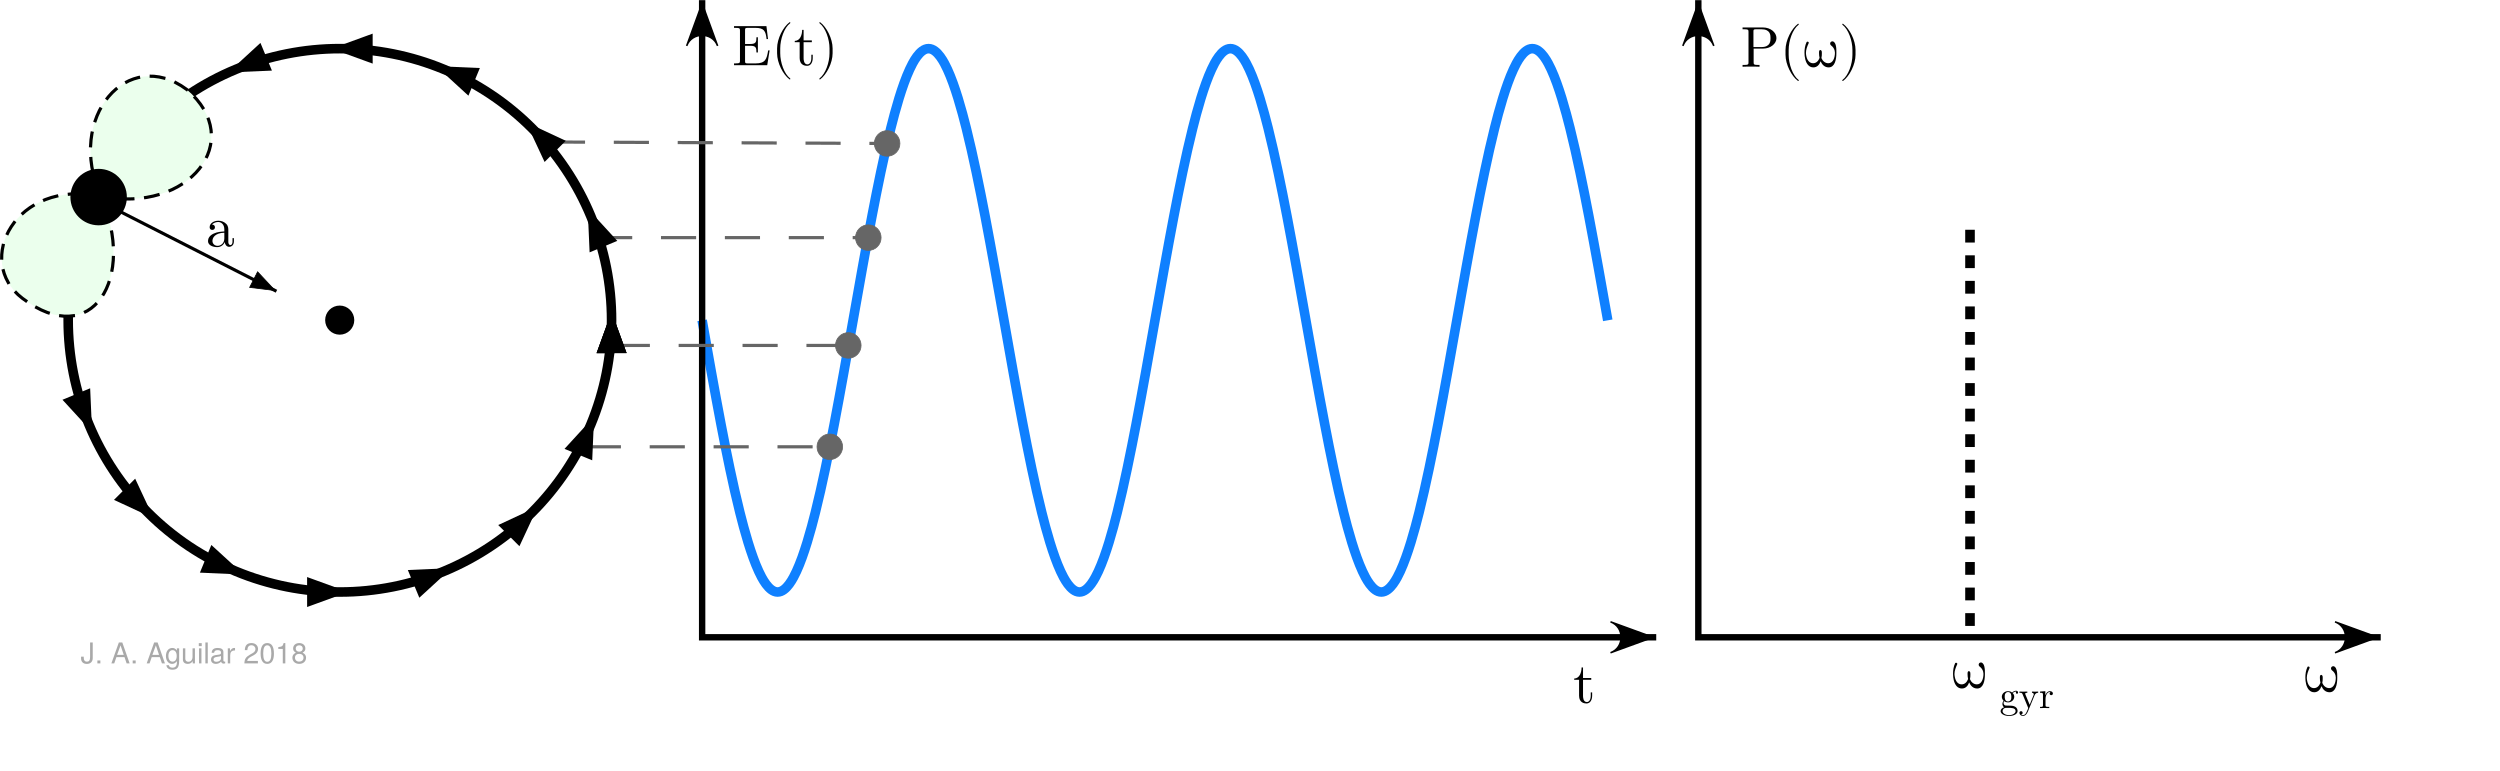
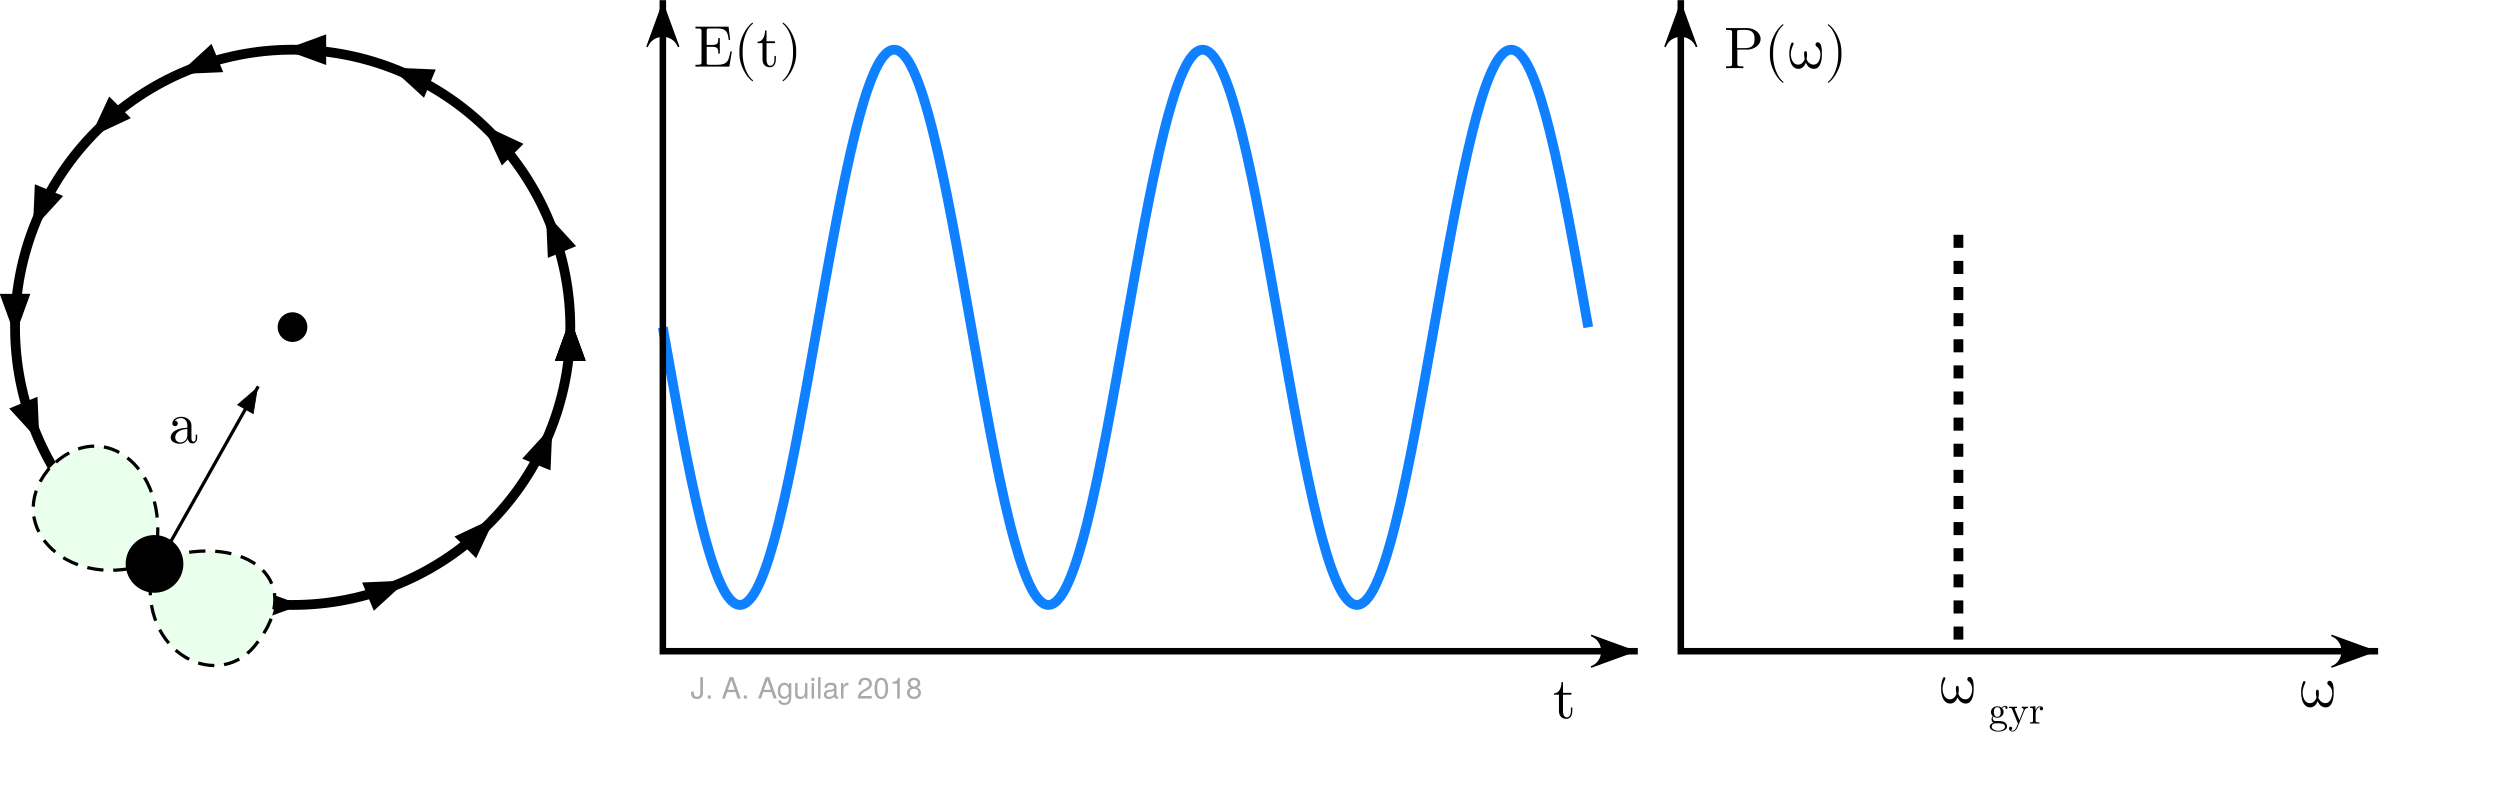
- <svg xmlns="http://www.w3.org/2000/svg" version="1.1" width="782.512" height="241.178" viewBox="0, 0, 782.512, 241.178" preserveAspectRatio="none" id="svg2">
-   <defs id="defs_B58D677A">
+ <svg xmlns="http://www.w3.org/2000/svg" version="1.1" width="765.775" height="247.487" viewBox="0, 0, 765.775, 247.487" preserveAspectRatio="none" id="svg2">
+   <defs id="defs_133D73B9">
    <marker orient="auto" refX="0.0" refY="0.0" id="583FA61A_start_arrow" style="overflow:visible" markerUnits="userSpaceOnUse">
      <path id="583FA61A_start_arrow_path" style="fill:#000000;fill-opacity:1;stroke:#000000;stroke-opacity:1;fill-rule:nonzero;stroke-linecap:square;stroke-linejoin:miter;stroke-width:0.5;stroke-miterlimit:10" d="M0,0 L13.318,-4.848 C8.878,-3.231 8.878,3.231 13.318,4.848 z" />
    </marker>
    <marker orient="auto" refX="0.0" refY="0.0" id="583FA61A_end_arrow" style="overflow:visible" markerUnits="userSpaceOnUse">
      <path id="583FA61A_end_arrow_path" style="fill:#000000;fill-opacity:1;stroke:#000000;stroke-opacity:1;fill-rule:nonzero;stroke-linecap:square;stroke-linejoin:miter;stroke-width:0.5;stroke-miterlimit:10" d="M0,0 L-13.318,4.848 C-8.878,3.231 -8.878,-3.231 -13.318,-4.848 z" />
    </marker>
    <marker orient="auto" refX="0.0" refY="0.0" id="4B6B9F2A_end_arrow" style="overflow:visible" markerUnits="userSpaceOnUse">
      <path id="4B6B9F2A_end_arrow_path" style="fill:#000000;fill-opacity:1;stroke:#000000;stroke-opacity:1;fill-rule:nonzero;stroke-linecap:square;stroke-linejoin:miter;stroke-width:0.25;stroke-miterlimit:10" d="M0,0 L-7.518,2.736 L-7.518,-2.736 z" />
    </marker>
-     <marker orient="auto" refX="0.0" refY="0.0" id="EE1F9F6A_end_arrow" style="overflow:visible" markerUnits="userSpaceOnUse">
-       <path id="EE1F9F6A_end_arrow_path" style="fill:#666666;fill-opacity:1;stroke:#666666;stroke-opacity:1;fill-rule:nonzero;stroke-linecap:square;stroke-linejoin:miter;stroke-width:0.25;stroke-miterlimit:10" d="M2.828,-2.828 C4.391,-1.266 4.391,1.266 2.828,2.828 C1.266,4.391 -1.266,4.391 -2.828,2.828 C-4.391,1.266 -4.391,-1.266 -2.828,-2.828 C-1.266,-4.391 1.266,-4.391 2.828,-2.828" />
-     </marker>
  </defs>
  <g id="layer_Paper" style="fill:#000000;fill-opacity:1;stroke:#000000;stroke-opacity:1;fill-rule:nonzero;stroke-linecap:square;stroke-linejoin:miter;stroke-width:1;stroke-miterlimit:10">
-     <line style="fill:none;stroke-linecap:butt;stroke-width:3;stroke-dasharray:4,4" id="6976F81A" x1="616.622" y1="71.916" x2="616.622" y2="199.475" />
-     <path style="fill:none;stroke:#0F80FF;stroke-linecap:butt;stroke-width:3" id="4D70A60A" d="M503.236,100.263 C501.373,89.726 499.342,78.229 497.331,67.719 C495.645,58.912 493.601,48.833 491.425,40.131 C490.03,34.554 487.94,26.935 485.52,21.696 C484.602,19.712 482.39,15.223 479.614,15.223 C476.838,15.223 474.626,19.712 473.709,21.696 C471.288,26.935 469.198,34.554 467.803,40.131 C465.627,48.833 463.583,58.912 461.897,67.719 C459.886,78.229 457.855,89.726 455.992,100.263 C454.129,110.8 452.098,122.296 450.086,132.806 C448.401,141.614 446.357,151.693 444.181,160.395 C442.786,165.971 440.696,173.59 438.275,178.829 C437.358,180.814 435.146,185.302 432.37,185.302 C429.594,185.302 427.382,180.814 426.464,178.829 C424.044,173.59 421.954,165.971 420.559,160.395 C418.383,151.693 416.339,141.614 414.653,132.806 C412.642,122.296 410.611,110.8 408.748,100.263 C406.885,89.726 404.854,78.229 402.842,67.719 C401.156,58.912 399.113,48.833 396.937,40.131 C395.542,34.554 393.452,26.935 391.031,21.696 C390.114,19.712 387.902,15.223 385.126,15.223 C382.35,15.223 380.138,19.712 379.22,21.696 C376.8,26.935 374.709,34.554 373.315,40.131 C371.139,48.833 369.095,58.912 367.409,67.719 C365.398,78.229 363.367,89.726 361.504,100.263 C359.64,110.8 357.61,122.296 355.598,132.806 C353.912,141.614 351.869,151.693 349.693,160.395 C348.298,165.971 346.208,173.59 343.787,178.829 C342.87,180.814 340.658,185.302 337.882,185.302 C335.106,185.302 332.893,180.814 331.976,178.829 C329.556,173.59 327.465,165.971 326.071,160.395 C323.894,151.693 321.851,141.614 320.165,132.806 C318.154,122.296 316.123,110.8 314.26,100.263 C312.396,89.726 310.366,78.229 308.354,67.719 C306.668,58.912 304.625,48.833 302.449,40.131 C301.054,34.554 298.964,26.935 296.543,21.696 C295.626,19.712 293.414,15.223 290.638,15.223 C287.862,15.223 285.649,19.712 284.732,21.696 C282.311,26.935 280.221,34.554 278.827,40.131 C276.65,48.833 274.607,58.912 272.921,67.719 C270.91,78.229 268.879,89.726 267.016,100.263 C265.152,110.8 263.122,122.296 261.11,132.806 C259.424,141.614 257.381,151.693 255.205,160.395 C253.81,165.971 251.72,173.59 249.299,178.829 C248.382,180.814 246.17,185.302 243.394,185.302 C240.618,185.302 238.405,180.814 237.488,178.829 C235.067,173.59 232.977,165.971 231.583,160.395 C229.406,151.693 227.363,141.614 225.677,132.806 C223.665,122.296 221.635,110.8 219.772,100.263" />
-     <polyline style="fill:none;stroke-width:2;marker-start:url(#583FA61A_start_arrow);marker-end:url(#583FA61A_end_arrow)" id="583FA61A" points="531.583,1.05 531.583,199.475 744.181,199.475" />
-     <polyline style="fill:none;stroke-width:2;marker-start:url(#583FA61A_start_arrow);marker-end:url(#583FA61A_end_arrow)" id="C953902A" points="219.772,1.05 219.772,199.475 517.409,199.475" />
+     <line style="fill:none;stroke-linecap:butt;stroke-width:3;stroke-dasharray:4,4" id="6976F81A" x1="599.885" y1="71.916" x2="599.885" y2="199.475" />
+     <path style="fill:none;stroke:#0F80FF;stroke-linecap:butt;stroke-width:3" id="4D70A60A" d="M486.5,100.263 C484.636,89.726 482.606,78.229 480.594,67.719 C478.908,58.912 476.865,48.833 474.689,40.131 C473.294,34.554 471.204,26.935 468.783,21.696 C467.866,19.712 465.654,15.223 462.878,15.223 C460.102,15.223 457.889,19.712 456.972,21.696 C454.551,26.935 452.461,34.554 451.067,40.131 C448.89,48.833 446.847,58.912 445.161,67.719 C443.149,78.229 441.119,89.726 439.256,100.263 C437.392,110.8 435.362,122.296 433.35,132.806 C431.664,141.614 429.621,151.693 427.444,160.395 C426.05,165.971 423.96,173.59 421.539,178.829 C420.622,180.814 418.409,185.302 415.633,185.302 C412.857,185.302 410.645,180.814 409.728,178.829 C407.307,173.59 405.217,165.971 403.822,160.395 C401.646,151.693 399.603,141.614 397.917,132.806 C395.905,122.296 393.875,110.8 392.011,100.263 C390.148,89.726 388.117,78.229 386.106,67.719 C384.42,58.912 382.377,48.833 380.2,40.131 C378.806,34.554 376.716,26.935 374.295,21.696 C373.378,19.712 371.165,15.223 368.389,15.223 C365.613,15.223 363.401,19.712 362.484,21.696 C360.063,26.935 357.973,34.554 356.578,40.131 C354.402,48.833 352.359,58.912 350.673,67.719 C348.661,78.229 346.631,89.726 344.767,100.263 C342.904,110.8 340.873,122.296 338.862,132.806 C337.176,141.614 335.133,151.693 332.956,160.395 C331.562,165.971 329.471,173.59 327.051,178.829 C326.134,180.814 323.921,185.302 321.145,185.302 C318.369,185.302 316.157,180.814 315.24,178.829 C312.819,173.59 310.729,165.971 309.334,160.395 C307.158,151.693 305.115,141.614 303.429,132.806 C301.417,122.296 299.387,110.8 297.523,100.263 C295.66,89.726 293.629,78.229 291.618,67.719 C289.932,58.912 287.888,48.833 285.712,40.131 C284.318,34.554 282.227,26.935 279.807,21.696 C278.889,19.712 276.677,15.223 273.901,15.223 C271.125,15.223 268.913,19.712 267.996,21.696 C265.575,26.935 263.485,34.554 262.09,40.131 C259.914,48.833 257.871,58.912 256.185,67.719 C254.173,78.229 252.142,89.726 250.279,100.263 C248.416,110.8 246.385,122.296 244.374,132.806 C242.688,141.614 240.644,151.693 238.468,160.395 C237.074,165.971 234.983,173.59 232.563,178.829 C231.645,180.814 229.433,185.302 226.657,185.302 C223.881,185.302 221.669,180.814 220.752,178.829 C218.331,173.59 216.241,165.971 214.846,160.395 C212.67,151.693 210.626,141.614 208.941,132.806 C206.929,122.296 204.898,110.8 203.035,100.263" />
+     <polyline style="fill:none;stroke-width:2;marker-start:url(#583FA61A_start_arrow);marker-end:url(#583FA61A_end_arrow)" id="583FA61A" points="514.846,1.05 514.846,199.475 727.444,199.475" />
+     <polyline style="fill:none;stroke-width:2;marker-start:url(#583FA61A_start_arrow);marker-end:url(#583FA61A_end_arrow)" id="C953902A" points="203.035,1.05 203.035,199.475 500.673,199.475" />
    <text id="203AB72A" style="stroke:none" font-family="Cambria Math" font-size="18" font-weight="normal" font-style="normal">
-       <tspan x="229.162" y="20.407">E(t)</tspan>
+       <tspan x="212.425" y="20.407">E(t)</tspan>
    </text>
    <text id="25330A2A" style="stroke:none" font-family="Cambria Math" font-size="18" font-weight="normal" font-style="normal">
-       <tspan x="544.803" y="20.892">P(ω)</tspan>
+       <tspan x="528.066" y="20.892">P(ω)</tspan>
    </text>
    <text id="E24F5B2A" style="stroke:none" font-family="Cambria Math" font-size="18" font-weight="normal" font-style="normal">
-       <tspan x="720.834" y="216.475">ω</tspan>
+       <tspan x="704.098" y="216.475">ω</tspan>
    </text>
    <text id="F6FEEB2A" style="stroke:none" font-family="Cambria Math" font-size="18" font-weight="normal" font-style="normal">
-       <tspan x="610.553" y="215.306">ω</tspan>
+       <tspan x="593.816" y="215.306">ω</tspan>
    </text>
    <text id="91FE2C2A" style="stroke:none" font-family="Cambria Math" font-size="18" font-weight="normal" font-style="normal">
-       <tspan x="492.383" y="219.993">t</tspan>
+       <tspan x="475.647" y="219.993">t</tspan>
    </text>
    <text id="16E15C2A" style="stroke:none" font-family="Cambria Math" font-size="12" font-weight="normal" font-style="normal">
-       <tspan x="625.86" y="221.637">gyr</tspan>
+       <tspan x="609.124" y="221.637">gyr</tspan>
    </text>
-     <line style="fill:none;marker-end:url(#4B6B9F2A_end_arrow)" id="4B6B9F2A" x1="31.104" y1="62.918" x2="86.086" y2="90.933" />
    <text id="4B45613A" style="stroke:none" font-family="Cambria Math" font-size="18" font-weight="normal" font-style="normal">
-       <tspan x="64.529" y="77.153">a</tspan>
+       <tspan x="51.703" y="135.731">a</tspan>
    </text>
-     <circle id="8D1AFC6A" cx="106.333" cy="100.199" r="4.057" />
-     <line style="fill:#EBFFED;stroke:#666666;stroke-dasharray:10,10;marker-end:url(#EE1F9F6A_end_arrow)" id="EE1F9F6A" x1="172.625" y1="44.449" x2="277.677" y2="44.901" />
-     <line style="fill:#EBFFED;stroke:#666666;stroke-dasharray:10,10;marker-end:url(#EE1F9F6A_end_arrow)" id="2F36F17A" x1="187.391" y1="74.381" x2="271.783" y2="74.381" />
-     <line style="fill:#EBFFED;stroke:#666666;stroke-dasharray:10,10;marker-end:url(#EE1F9F6A_end_arrow)" id="6952B37A" x1="192.918" y1="108.125" x2="265.521" y2="108.125" />
-     <line style="fill:#EBFFED;stroke:#666666;stroke-dasharray:10,10;marker-end:url(#EE1F9F6A_end_arrow)" id="3B9B857A" x1="183.858" y1="139.849" x2="259.734" y2="139.849" />
+     <circle id="8D1AFC6A" cx="89.597" cy="100.199" r="4.057" />
    <g id="DA749FF9_arrowsAlong">
-       <path style="fill:none;stroke-width:3" id="DA749FF9" d="M191.425,100.263 C191.431,89.13 189.218,78.002 184.952,67.719 C180.697,57.432 174.394,47.998 166.518,40.131 C158.65,32.254 149.216,25.951 138.929,21.696 C128.646,17.431 117.518,15.217 106.386,15.223 C95.253,15.217 84.125,17.431 73.843,21.696 C63.555,25.951 54.121,32.254 46.254,40.131 C38.377,47.998 32.074,57.432 27.82,67.719 C23.554,78.002 21.34,89.13 21.346,100.263 C21.34,111.395 23.554,122.523 27.82,132.806 C32.074,143.093 38.377,152.527 46.254,160.395 C54.121,168.271 63.555,174.574 73.843,178.829 C84.125,183.095 95.253,185.308 106.386,185.302 C117.518,185.308 128.646,183.095 138.929,178.829 C149.216,174.574 158.65,168.271 166.518,160.395 C174.394,152.527 180.697,143.093 184.952,132.806 C189.218,122.523 191.431,111.395 191.425,100.263 z" />
-       <path id="DA749FF9_endVertex_0" style="stroke-width:0.75" d="M184.366,66.306 L192.577,75.257 L184.902,78.442 z" />
-       <path id="DA749FF9_endVertex_1" style="stroke-width:0.75" d="M165.435,39.049 L176.447,44.177 L170.575,50.056 z" />
-       <path id="DA749FF9_endVertex_2" style="stroke-width:0.75" d="M137.515,21.112 L149.651,21.635 L146.475,29.313 z" />
-       <path id="DA749FF9_endVertex_3" style="stroke-width:0.75" d="M104.856,15.224 L116.268,11.063 L116.273,19.372 z" />
-       <path id="DA749FF9_endVertex_4" style="stroke-width:0.75" d="M72.429,22.283 L81.381,14.071 L84.565,21.746 z" />
-       <path id="DA749FF9_endVertex_5" style="stroke-width:0.75" d="M45.172,41.213 L50.3,30.201 L56.179,36.073 z" />
-       <path id="DA749FF9_endVertex_6" style="stroke-width:0.75" d="M27.235,69.133 L27.758,56.997 L35.436,60.173 z" />
-       <path id="DA749FF9_endVertex_7" style="stroke-width:0.75" d="M21.347,101.793 L17.186,90.38 L25.495,90.376 z" />
-       <path id="DA749FF9_endVertex_8" style="stroke-width:0.75" d="M28.406,134.219 L20.194,125.268 L27.869,122.084 z" />
-       <path id="DA749FF9_endVertex_9" style="stroke-width:0.75" d="M47.336,161.476 L36.324,156.348 L42.197,150.47 z" />
-       <path id="DA749FF9_endVertex_10" style="stroke-width:0.75" d="M75.256,179.413 L63.121,178.89 L66.296,171.212 z" />
-       <path id="DA749FF9_endVertex_11" style="stroke-width:0.75" d="M107.916,185.301 L96.503,189.462 L96.499,181.153 z" />
-       <path id="DA749FF9_endVertex_12" style="stroke-width:0.75" d="M140.342,178.242 L131.391,186.454 L128.207,178.779 z" />
-       <path id="DA749FF9_endVertex_13" style="stroke-width:0.75" d="M167.599,159.312 L162.471,170.324 L156.593,164.452 z" />
-       <path id="DA749FF9_endVertex_14" style="stroke-width:0.75" d="M185.537,131.392 L185.013,143.528 L177.335,140.352 z" />
-       <path id="DA749FF9_endVertex_15" style="stroke-width:0.75" d="M191.424,98.733 L195.585,110.145 L187.276,110.149 z" />
-       <path id="DA749FF9_endVertex_17" style="stroke-width:0.75" d="M191.424,98.733 L195.585,110.145 L187.276,110.149 z" />
-       <path id="DA749FF9_endClosed" style="stroke-width:0.75" d="M191.424,98.733 L195.585,110.145 L187.276,110.149 z" />
+       <path style="fill:none;stroke-width:3" id="DA749FF9" d="M174.689,100.263 C174.695,89.13 172.481,78.002 168.215,67.719 C163.961,57.432 157.657,47.998 149.781,40.131 C141.914,32.254 132.48,25.951 122.192,21.696 C111.91,17.431 100.782,15.217 89.649,15.223 C78.517,15.217 67.389,17.431 57.106,21.696 C46.819,25.951 37.385,32.254 29.517,40.131 C21.641,47.998 15.338,57.432 11.083,67.719 C6.817,78.002 4.604,89.13 4.61,100.263 C4.604,111.395 6.817,122.523 11.083,132.806 C15.338,143.093 21.641,152.527 29.517,160.395 C37.385,168.271 46.819,174.574 57.106,178.829 C67.389,183.095 78.517,185.308 89.649,185.302 C100.782,185.308 111.91,183.095 122.192,178.829 C132.48,174.574 141.914,168.271 149.781,160.395 C157.657,152.527 163.961,143.093 168.215,132.806 C172.481,122.523 174.695,111.395 174.689,100.263 z" />
+       <path id="DA749FF9_endVertex_0" style="stroke-width:0.75" d="M167.629,66.306 L175.841,75.257 L168.166,78.442 z" />
+       <path id="DA749FF9_endVertex_1" style="stroke-width:0.75" d="M148.699,39.049 L159.711,44.177 L153.838,50.056 z" />
+       <path id="DA749FF9_endVertex_2" style="stroke-width:0.75" d="M120.779,21.112 L132.914,21.635 L129.739,29.313 z" />
+       <path id="DA749FF9_endVertex_3" style="stroke-width:0.75" d="M88.119,15.224 L99.531,11.063 L99.536,19.372 z" />
+       <path id="DA749FF9_endVertex_4" style="stroke-width:0.75" d="M55.693,22.283 L64.644,14.071 L67.828,21.746 z" />
+       <path id="DA749FF9_endVertex_5" style="stroke-width:0.75" d="M28.436,41.213 L33.564,30.201 L39.442,36.073 z" />
+       <path id="DA749FF9_endVertex_6" style="stroke-width:0.75" d="M10.498,69.133 L11.022,56.997 L18.7,60.173 z" />
+       <path id="DA749FF9_endVertex_7" style="stroke-width:0.75" d="M4.611,101.793 L0.45,90.38 L8.759,90.376 z" />
+       <path id="DA749FF9_endVertex_8" style="stroke-width:0.75" d="M11.669,134.219 L3.458,125.268 L11.133,122.084 z" />
+       <path id="DA749FF9_endVertex_9" style="stroke-width:0.75" d="M30.6,161.476 L19.588,156.348 L25.46,150.47 z" />
+       <path id="DA749FF9_endVertex_10" style="stroke-width:0.75" d="M58.52,179.413 L46.384,178.89 L49.56,171.212 z" />
+       <path id="DA749FF9_endVertex_11" style="stroke-width:0.75" d="M91.179,185.301 L79.767,189.462 L79.762,181.153 z" />
+       <path id="DA749FF9_endVertex_12" style="stroke-width:0.75" d="M123.606,178.242 L114.654,186.454 L111.47,178.779 z" />
+       <path id="DA749FF9_endVertex_13" style="stroke-width:0.75" d="M150.862,159.312 L145.735,170.324 L139.856,164.452 z" />
+       <path id="DA749FF9_endVertex_14" style="stroke-width:0.75" d="M168.8,131.392 L168.277,143.528 L160.599,140.352 z" />
+       <path id="DA749FF9_endVertex_15" style="stroke-width:0.75" d="M174.688,98.733 L178.849,110.145 L170.539,110.149 z" />
+       <path id="DA749FF9_endVertex_17" style="stroke-width:0.75" d="M174.688,98.733 L178.849,110.145 L170.539,110.149 z" />
+       <path id="DA749FF9_endClosed" style="stroke-width:0.75" d="M174.688,98.733 L178.849,110.145 L170.539,110.149 z" />
    </g>
-     <path style="fill:#EBFFED;stroke-dasharray:4,4" id="27400F5A" d="M58.406,27.973 C40.118,14.417 20.487,36.466 31.522,61.412 C42.819,86.951 28.843,109.982 6.998,93.357 C-8.209,81.783 4.725,55.916 31.522,61.412 C59.097,67.068 77.325,43.976 58.406,27.973" />
-     <circle id="A8A06E2A" cx="30.872" cy="61.689" r="8.336" />
+     <g id="97E0FBBE" transform="matrix(0.04178422,-0.9991267,0.9991267,0.04178422,-114.5672,201.1368)">
+       <line style="fill:none;marker-end:url(#4B6B9F2A_end_arrow)" id="4B6B9F2A" x1="35.38" y1="161.801" x2="90.362" y2="189.815" />
+       <path style="fill:#EBFFED;stroke-dasharray:4,4" id="27400F5A" d="M62.682,126.856 C44.394,113.3 24.763,135.349 35.798,160.295 C47.095,185.834 33.119,208.865 11.274,192.239 C-3.933,180.666 9.001,154.799 35.798,160.295 C63.373,165.951 81.601,142.859 62.682,126.856" />
+       <circle id="A8A06E2A" cx="35.148" cy="160.571" r="8.336" />
+     </g>
    <text id="5A4CC67A" style="fill:#A9A9A9;stroke:none" font-family="Helvetica Neue" font-size="9" font-weight="normal" font-style="normal">
-       <tspan x="25.198" y="207.658">J. A. Aguilar 2018</tspan>
+       <tspan x="211.505" y="213.967">J. A. Aguilar 2018</tspan>
    </text>
  </g>
</svg>
